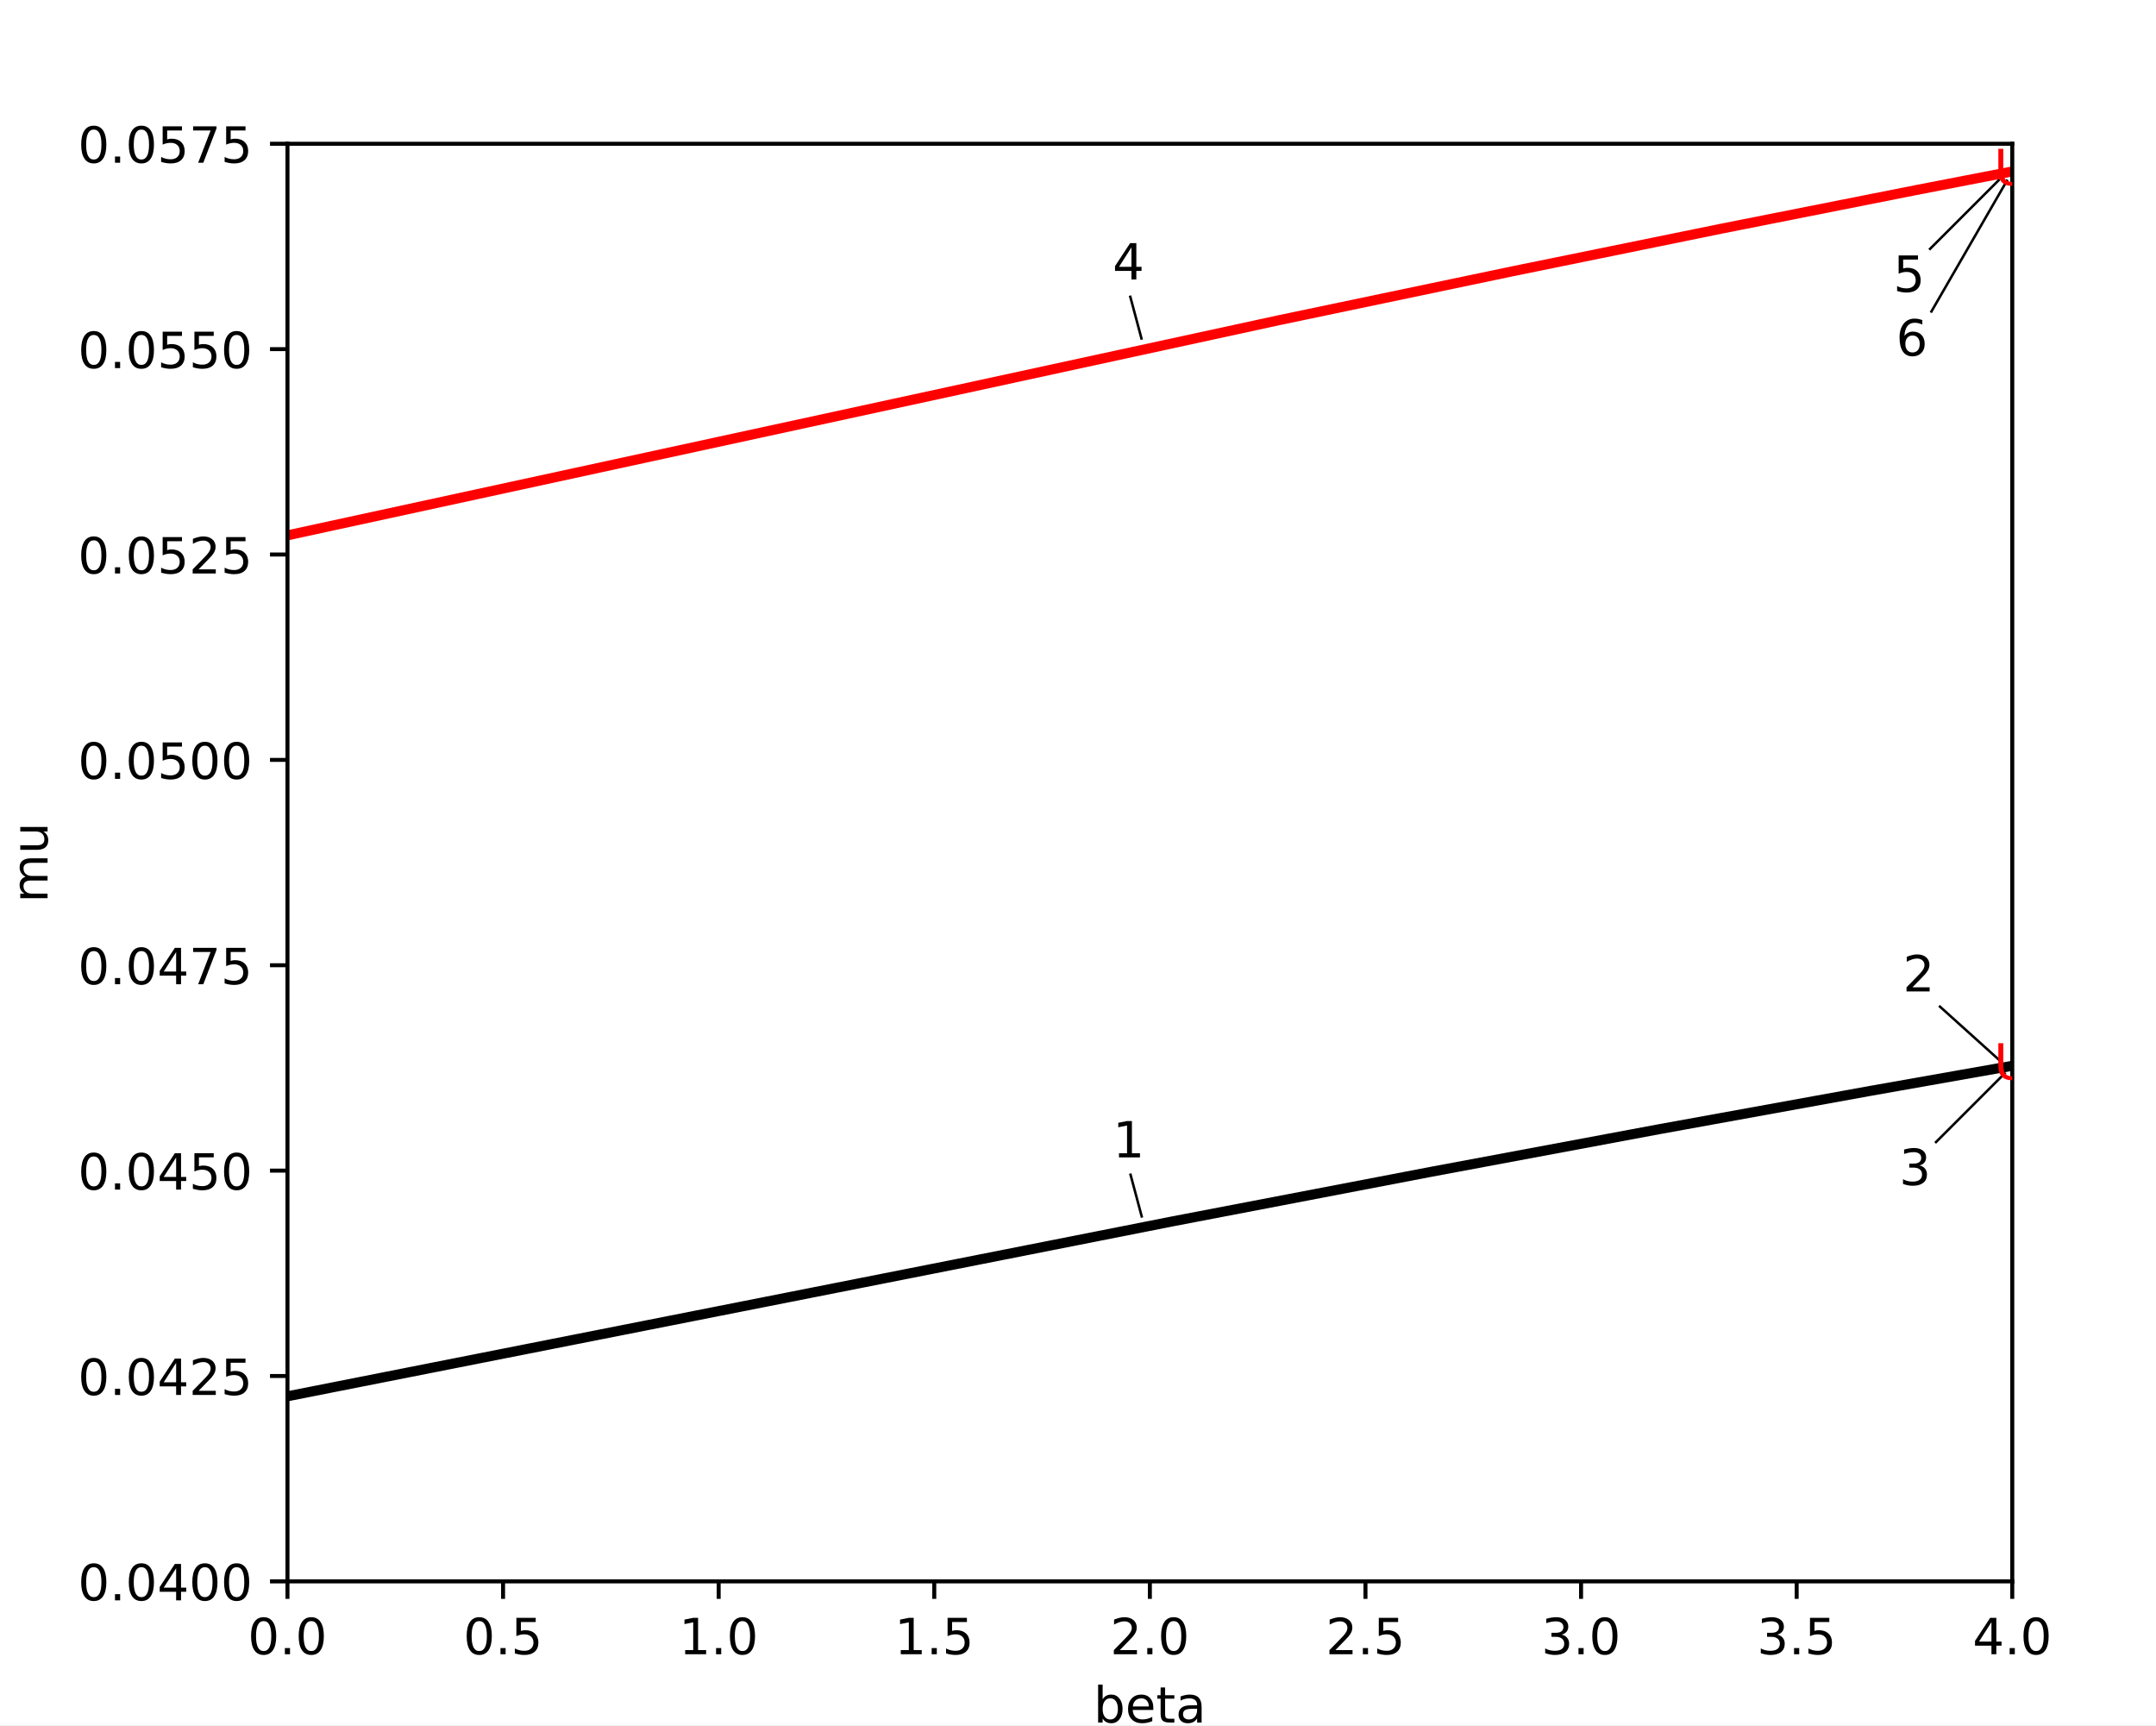
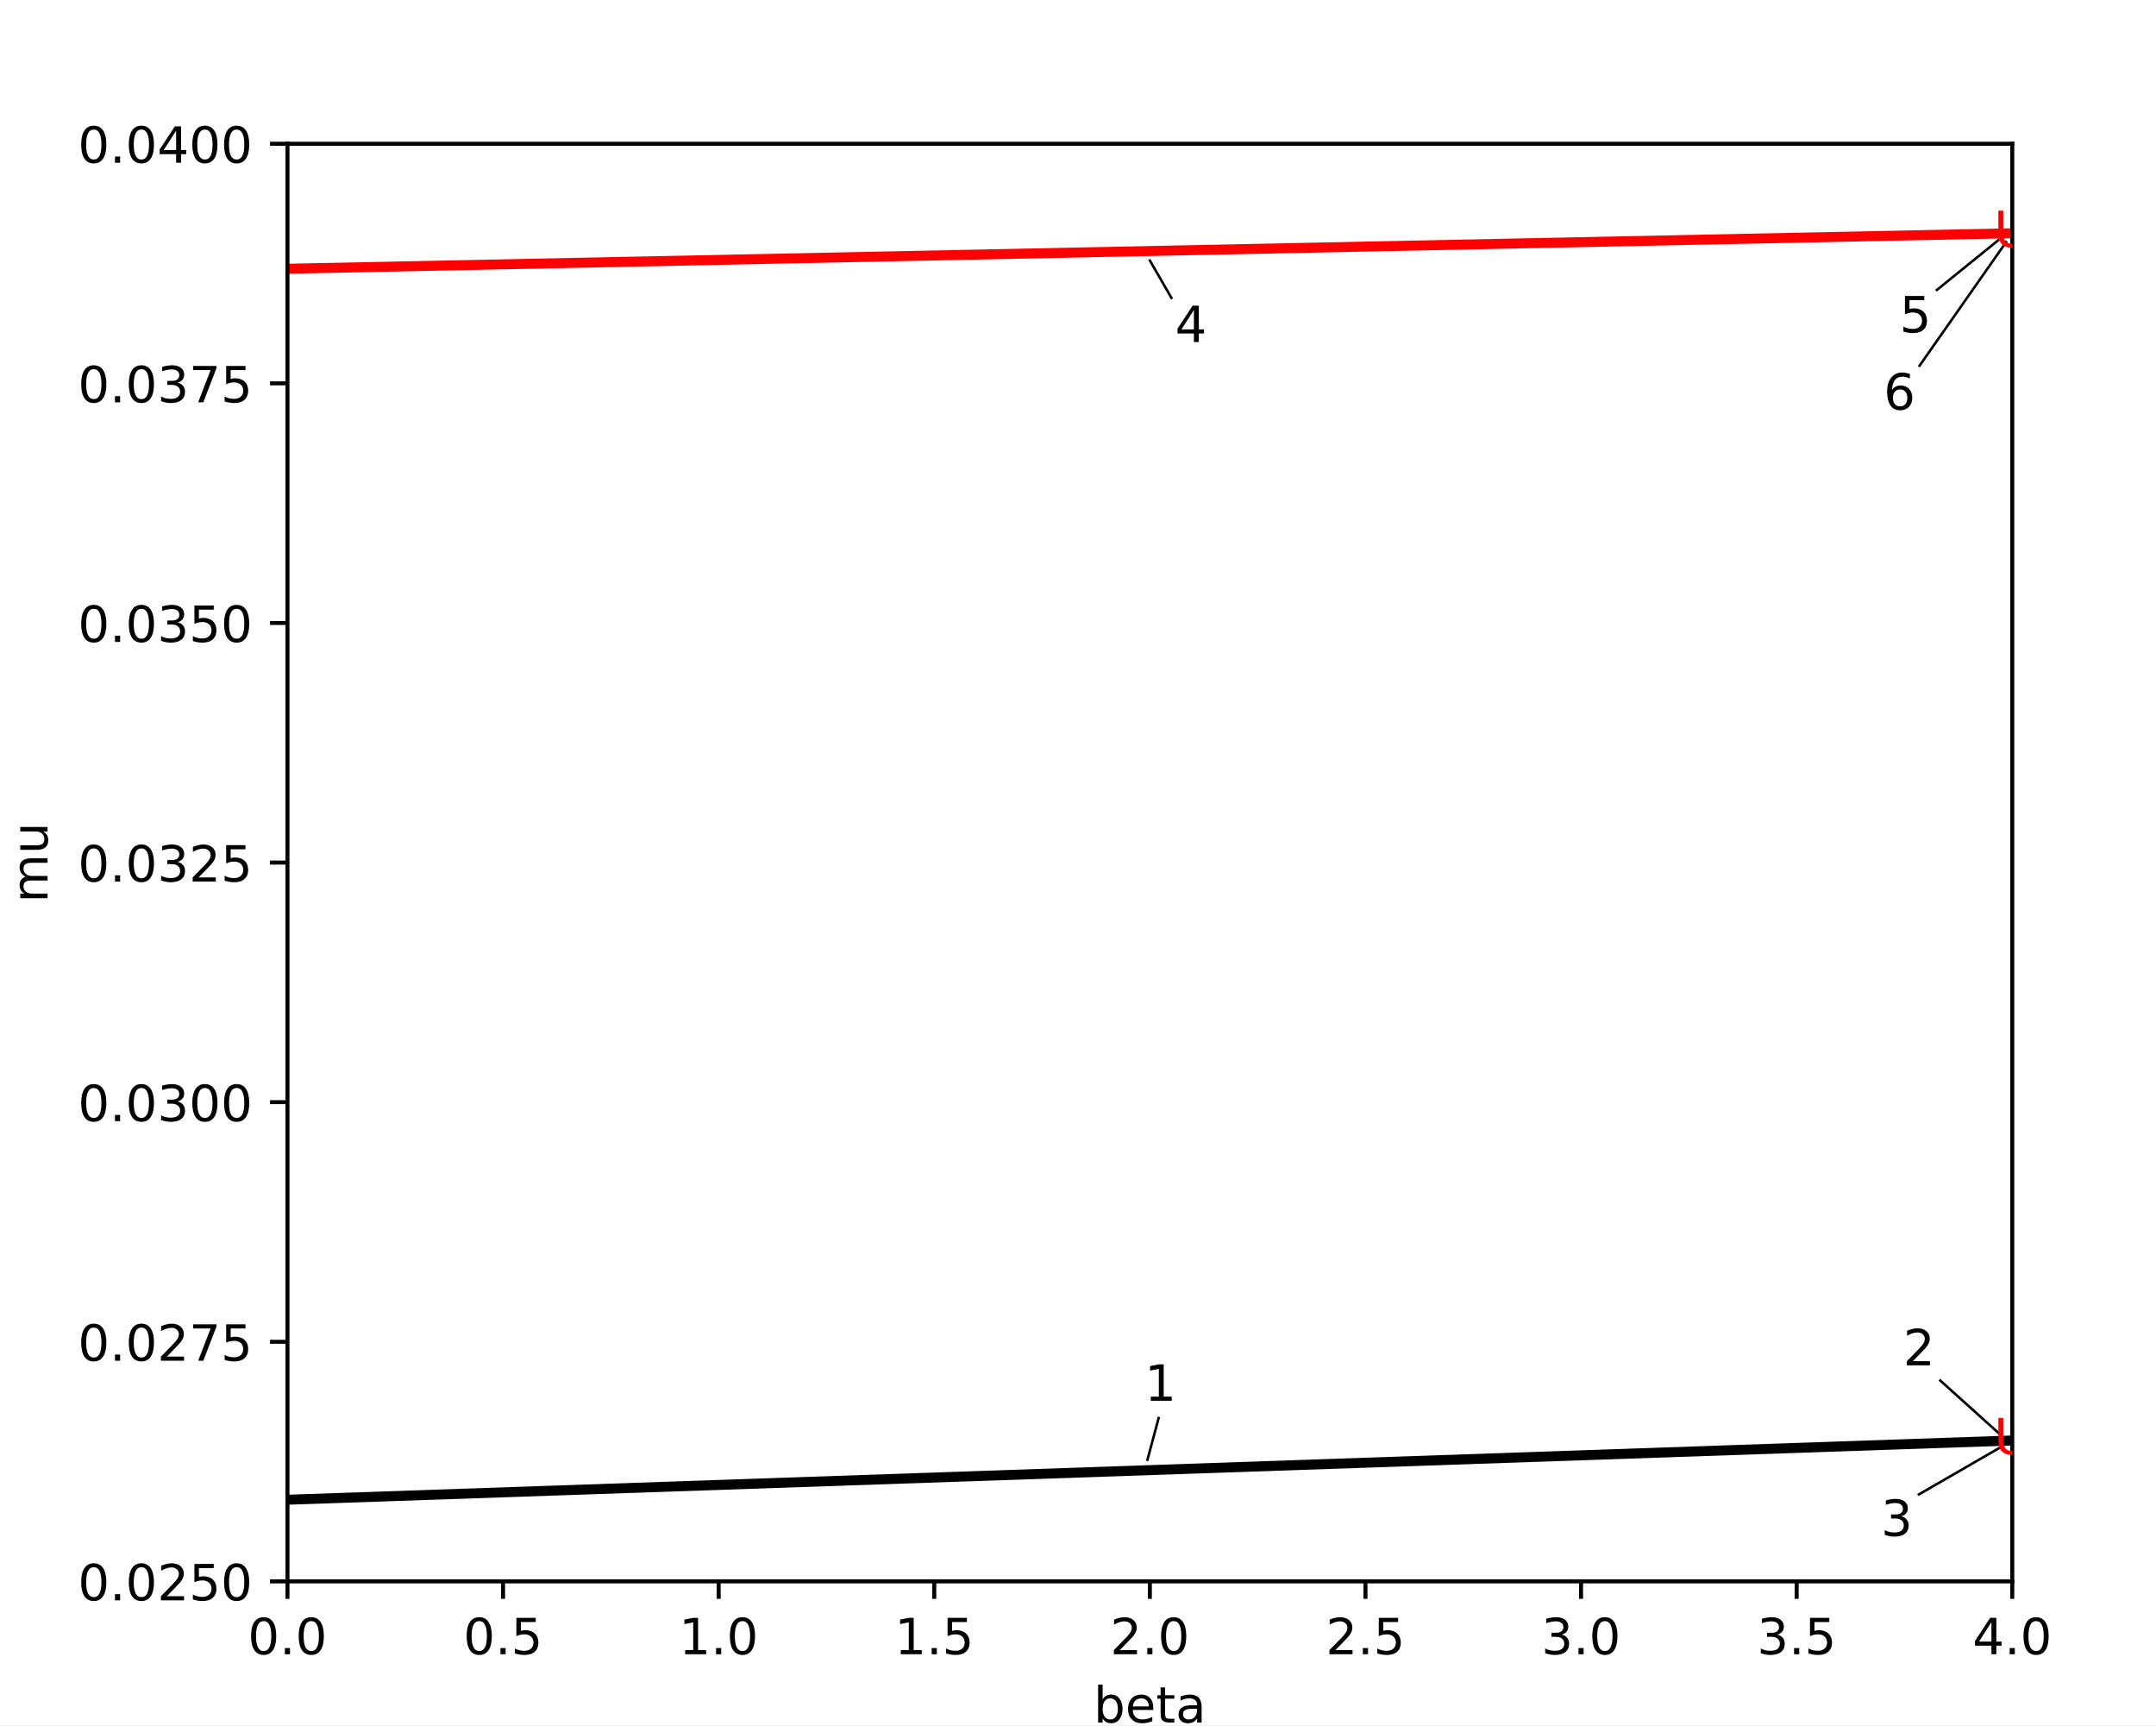
<svg xmlns="http://www.w3.org/2000/svg" xmlns:xlink="http://www.w3.org/1999/xlink" height="345.6pt" version="1.1" viewBox="0 0 432 345.6" width="432pt">
  <defs>
    <style type="text/css">*{stroke-linecap:butt;stroke-linejoin:round;}</style>
  </defs>
  <g id="figure_1">
    <g id="patch_1">
      <path d="M 0 345.6  L 432 345.6  L 432 0  L 0 0  z " style="fill:#ffffff;" />
    </g>
    <g id="axes_1">
      <g id="patch_2">
        <path d="M 57.6 316.8  L 403.2 316.8  L 403.2 28.8  L 57.6 28.8  z " style="fill:#ffffff;" />
      </g>
      <g id="matplotlib.axis_1">
        <g id="xtick_1">
          <g id="line2d_1">
            <defs>
-               <path d="M 0 0  L 0 3.5  " id="m8d0fea3b59" style="stroke:#000000;stroke-width:0.8;" />
-             </defs>
-             <g>
-               <use style="stroke:#000000;stroke-width:0.8;" x="57.6" xlink:href="#m8d0fea3b59" y="316.8" />
+               <path d="M 0 0  L 0 3.5  " id="mce2680ce5f" style="stroke:#000000;stroke-width:0.8;" />
+             </defs>
+             <g>
+               <use style="stroke:#000000;stroke-width:0.8;" x="57.6" xlink:href="#mce2680ce5f" y="316.8" />
            </g>
          </g>
          <g id="text_1">
            <g transform="translate(49.64844 331.3984)scale(0.1 -0.1)">
              <defs>
                <path d="M 2034 4250  Q 1547 4250 1301 3770  Q 1056 3291 1056 2328  Q 1056 1369 1301 889  Q 1547 409 2034 409  Q 2525 409 2770 889  Q 3016 1369 3016 2328  Q 3016 3291 2770 3770  Q 2525 4250 2034 4250  z M 2034 4750  Q 2819 4750 3233 4129  Q 3647 3509 3647 2328  Q 3647 1150 3233 529  Q 2819 -91 2034 -91  Q 1250 -91 836 529  Q 422 1150 422 2328  Q 422 3509 836 4129  Q 1250 4750 2034 4750  z " id="DejaVuSans-30" transform="scale(0.015625)" />
                <path d="M 684 794  L 1344 794  L 1344 0  L 684 0  L 684 794  z " id="DejaVuSans-2e" transform="scale(0.015625)" />
              </defs>
              <use xlink:href="#DejaVuSans-30" />
              <use x="63.623" xlink:href="#DejaVuSans-2e" />
              <use x="95.41" xlink:href="#DejaVuSans-30" />
            </g>
          </g>
        </g>
        <g id="xtick_2">
          <g id="line2d_2">
            <g>
-               <use style="stroke:#000000;stroke-width:0.8;" x="100.8" xlink:href="#m8d0fea3b59" y="316.8" />
+               <use style="stroke:#000000;stroke-width:0.8;" x="100.8" xlink:href="#mce2680ce5f" y="316.8" />
            </g>
          </g>
          <g id="text_2">
            <g transform="translate(92.84844 331.3984)scale(0.1 -0.1)">
              <defs>
                <path d="M 691 4666  L 3169 4666  L 3169 4134  L 1269 4134  L 1269 2991  Q 1406 3038 1543 3061  Q 1681 3084 1819 3084  Q 2600 3084 3056 2656  Q 3513 2228 3513 1497  Q 3513 744 3044 326  Q 2575 -91 1722 -91  Q 1428 -91 1123 -41  Q 819 9 494 109  L 494 744  Q 775 591 1075 516  Q 1375 441 1709 441  Q 2250 441 2565 725  Q 2881 1009 2881 1497  Q 2881 1984 2565 2268  Q 2250 2553 1709 2553  Q 1456 2553 1204 2497  Q 953 2441 691 2322  L 691 4666  z " id="DejaVuSans-35" transform="scale(0.015625)" />
              </defs>
              <use xlink:href="#DejaVuSans-30" />
              <use x="63.623" xlink:href="#DejaVuSans-2e" />
              <use x="95.41" xlink:href="#DejaVuSans-35" />
            </g>
          </g>
        </g>
        <g id="xtick_3">
          <g id="line2d_3">
            <g>
-               <use style="stroke:#000000;stroke-width:0.8;" x="144" xlink:href="#m8d0fea3b59" y="316.8" />
+               <use style="stroke:#000000;stroke-width:0.8;" x="144" xlink:href="#mce2680ce5f" y="316.8" />
            </g>
          </g>
          <g id="text_3">
            <g transform="translate(136.0484 331.3984)scale(0.1 -0.1)">
              <defs>
                <path d="M 794 531  L 1825 531  L 1825 4091  L 703 3866  L 703 4441  L 1819 4666  L 2450 4666  L 2450 531  L 3481 531  L 3481 0  L 794 0  L 794 531  z " id="DejaVuSans-31" transform="scale(0.015625)" />
              </defs>
              <use xlink:href="#DejaVuSans-31" />
              <use x="63.623" xlink:href="#DejaVuSans-2e" />
              <use x="95.41" xlink:href="#DejaVuSans-30" />
            </g>
          </g>
        </g>
        <g id="xtick_4">
          <g id="line2d_4">
            <g>
-               <use style="stroke:#000000;stroke-width:0.8;" x="187.2" xlink:href="#m8d0fea3b59" y="316.8" />
+               <use style="stroke:#000000;stroke-width:0.8;" x="187.2" xlink:href="#mce2680ce5f" y="316.8" />
            </g>
          </g>
          <g id="text_4">
            <g transform="translate(179.2484 331.3984)scale(0.1 -0.1)">
              <use xlink:href="#DejaVuSans-31" />
              <use x="63.623" xlink:href="#DejaVuSans-2e" />
              <use x="95.41" xlink:href="#DejaVuSans-35" />
            </g>
          </g>
        </g>
        <g id="xtick_5">
          <g id="line2d_5">
            <g>
-               <use style="stroke:#000000;stroke-width:0.8;" x="230.4" xlink:href="#m8d0fea3b59" y="316.8" />
+               <use style="stroke:#000000;stroke-width:0.8;" x="230.4" xlink:href="#mce2680ce5f" y="316.8" />
            </g>
          </g>
          <g id="text_5">
            <g transform="translate(222.4484 331.3984)scale(0.1 -0.1)">
              <defs>
                <path d="M 1228 531  L 3431 531  L 3431 0  L 469 0  L 469 531  Q 828 903 1448 1529  Q 2069 2156 2228 2338  Q 2531 2678 2651 2914  Q 2772 3150 2772 3378  Q 2772 3750 2511 3984  Q 2250 4219 1831 4219  Q 1534 4219 1204 4116  Q 875 4013 500 3803  L 500 4441  Q 881 4594 1212 4672  Q 1544 4750 1819 4750  Q 2544 4750 2975 4387  Q 3406 4025 3406 3419  Q 3406 3131 3298 2873  Q 3191 2616 2906 2266  Q 2828 2175 2409 1742  Q 1991 1309 1228 531  z " id="DejaVuSans-32" transform="scale(0.015625)" />
              </defs>
              <use xlink:href="#DejaVuSans-32" />
              <use x="63.623" xlink:href="#DejaVuSans-2e" />
              <use x="95.41" xlink:href="#DejaVuSans-30" />
            </g>
          </g>
        </g>
        <g id="xtick_6">
          <g id="line2d_6">
            <g>
-               <use style="stroke:#000000;stroke-width:0.8;" x="273.6" xlink:href="#m8d0fea3b59" y="316.8" />
+               <use style="stroke:#000000;stroke-width:0.8;" x="273.6" xlink:href="#mce2680ce5f" y="316.8" />
            </g>
          </g>
          <g id="text_6">
            <g transform="translate(265.6484 331.3984)scale(0.1 -0.1)">
              <use xlink:href="#DejaVuSans-32" />
              <use x="63.623" xlink:href="#DejaVuSans-2e" />
              <use x="95.41" xlink:href="#DejaVuSans-35" />
            </g>
          </g>
        </g>
        <g id="xtick_7">
          <g id="line2d_7">
            <g>
-               <use style="stroke:#000000;stroke-width:0.8;" x="316.8" xlink:href="#m8d0fea3b59" y="316.8" />
+               <use style="stroke:#000000;stroke-width:0.8;" x="316.8" xlink:href="#mce2680ce5f" y="316.8" />
            </g>
          </g>
          <g id="text_7">
            <g transform="translate(308.8484 331.3984)scale(0.1 -0.1)">
              <defs>
                <path d="M 2597 2516  Q 3050 2419 3304 2112  Q 3559 1806 3559 1356  Q 3559 666 3084 287  Q 2609 -91 1734 -91  Q 1441 -91 1130 -33  Q 819 25 488 141  L 488 750  Q 750 597 1062 519  Q 1375 441 1716 441  Q 2309 441 2620 675  Q 2931 909 2931 1356  Q 2931 1769 2642 2001  Q 2353 2234 1838 2234  L 1294 2234  L 1294 2753  L 1863 2753  Q 2328 2753 2575 2939  Q 2822 3125 2822 3475  Q 2822 3834 2567 4026  Q 2313 4219 1838 4219  Q 1578 4219 1281 4162  Q 984 4106 628 3988  L 628 4550  Q 988 4650 1302 4700  Q 1616 4750 1894 4750  Q 2613 4750 3031 4423  Q 3450 4097 3450 3541  Q 3450 3153 3228 2886  Q 3006 2619 2597 2516  z " id="DejaVuSans-33" transform="scale(0.015625)" />
              </defs>
              <use xlink:href="#DejaVuSans-33" />
              <use x="63.623" xlink:href="#DejaVuSans-2e" />
              <use x="95.41" xlink:href="#DejaVuSans-30" />
            </g>
          </g>
        </g>
        <g id="xtick_8">
          <g id="line2d_8">
            <g>
-               <use style="stroke:#000000;stroke-width:0.8;" x="360" xlink:href="#m8d0fea3b59" y="316.8" />
+               <use style="stroke:#000000;stroke-width:0.8;" x="360" xlink:href="#mce2680ce5f" y="316.8" />
            </g>
          </g>
          <g id="text_8">
            <g transform="translate(352.0484 331.3984)scale(0.1 -0.1)">
              <use xlink:href="#DejaVuSans-33" />
              <use x="63.623" xlink:href="#DejaVuSans-2e" />
              <use x="95.41" xlink:href="#DejaVuSans-35" />
            </g>
          </g>
        </g>
        <g id="xtick_9">
          <g id="line2d_9">
            <g>
-               <use style="stroke:#000000;stroke-width:0.8;" x="403.2" xlink:href="#m8d0fea3b59" y="316.8" />
+               <use style="stroke:#000000;stroke-width:0.8;" x="403.2" xlink:href="#mce2680ce5f" y="316.8" />
            </g>
          </g>
          <g id="text_9">
            <g transform="translate(395.2484 331.3984)scale(0.1 -0.1)">
              <defs>
                <path d="M 2419 4116  L 825 1625  L 2419 1625  L 2419 4116  z M 2253 4666  L 3047 4666  L 3047 1625  L 3713 1625  L 3713 1100  L 3047 1100  L 3047 0  L 2419 0  L 2419 1100  L 313 1100  L 313 1709  L 2253 4666  z " id="DejaVuSans-34" transform="scale(0.015625)" />
              </defs>
              <use xlink:href="#DejaVuSans-34" />
              <use x="63.623" xlink:href="#DejaVuSans-2e" />
              <use x="95.41" xlink:href="#DejaVuSans-30" />
            </g>
          </g>
        </g>
        <g id="text_10">
          <g transform="translate(219.125 345.0766)scale(0.1 -0.1)">
            <defs>
              <path d="M 3116 1747  Q 3116 2381 2855 2742  Q 2594 3103 2138 3103  Q 1681 3103 1420 2742  Q 1159 2381 1159 1747  Q 1159 1113 1420 752  Q 1681 391 2138 391  Q 2594 391 2855 752  Q 3116 1113 3116 1747  z M 1159 2969  Q 1341 3281 1617 3432  Q 1894 3584 2278 3584  Q 2916 3584 3314 3078  Q 3713 2572 3713 1747  Q 3713 922 3314 415  Q 2916 -91 2278 -91  Q 1894 -91 1617 61  Q 1341 213 1159 525  L 1159 0  L 581 0  L 581 4863  L 1159 4863  L 1159 2969  z " id="DejaVuSans-62" transform="scale(0.015625)" />
              <path d="M 3597 1894  L 3597 1613  L 953 1613  Q 991 1019 1311 708  Q 1631 397 2203 397  Q 2534 397 2845 478  Q 3156 559 3463 722  L 3463 178  Q 3153 47 2828 -22  Q 2503 -91 2169 -91  Q 1331 -91 842 396  Q 353 884 353 1716  Q 353 2575 817 3079  Q 1281 3584 2069 3584  Q 2775 3584 3186 3129  Q 3597 2675 3597 1894  z M 3022 2063  Q 3016 2534 2758 2815  Q 2500 3097 2075 3097  Q 1594 3097 1305 2825  Q 1016 2553 972 2059  L 3022 2063  z " id="DejaVuSans-65" transform="scale(0.015625)" />
              <path d="M 1172 4494  L 1172 3500  L 2356 3500  L 2356 3053  L 1172 3053  L 1172 1153  Q 1172 725 1289 603  Q 1406 481 1766 481  L 2356 481  L 2356 0  L 1766 0  Q 1100 0 847 248  Q 594 497 594 1153  L 594 3053  L 172 3053  L 172 3500  L 594 3500  L 594 4494  L 1172 4494  z " id="DejaVuSans-74" transform="scale(0.015625)" />
              <path d="M 2194 1759  Q 1497 1759 1228 1600  Q 959 1441 959 1056  Q 959 750 1161 570  Q 1363 391 1709 391  Q 2188 391 2477 730  Q 2766 1069 2766 1631  L 2766 1759  L 2194 1759  z M 3341 1997  L 3341 0  L 2766 0  L 2766 531  Q 2569 213 2275 61  Q 1981 -91 1556 -91  Q 1019 -91 701 211  Q 384 513 384 1019  Q 384 1609 779 1909  Q 1175 2209 1959 2209  L 2766 2209  L 2766 2266  Q 2766 2663 2505 2880  Q 2244 3097 1772 3097  Q 1472 3097 1187 3025  Q 903 2953 641 2809  L 641 3341  Q 956 3463 1253 3523  Q 1550 3584 1831 3584  Q 2591 3584 2966 3190  Q 3341 2797 3341 1997  z " id="DejaVuSans-61" transform="scale(0.015625)" />
            </defs>
            <use xlink:href="#DejaVuSans-62" />
            <use x="63.477" xlink:href="#DejaVuSans-65" />
            <use x="125" xlink:href="#DejaVuSans-74" />
            <use x="164.209" xlink:href="#DejaVuSans-61" />
          </g>
        </g>
      </g>
      <g id="matplotlib.axis_2">
        <g id="ytick_1">
          <g id="line2d_10">
            <defs>
-               <path d="M 0 0  L -3.5 0  " id="m60882bb867" style="stroke:#000000;stroke-width:0.8;" />
-             </defs>
-             <g>
-               <use style="stroke:#000000;stroke-width:0.8;" x="57.6" xlink:href="#m60882bb867" y="316.8" />
+               <path d="M 0 0  L -3.5 0  " id="m635c81f0d3" style="stroke:#000000;stroke-width:0.8;" />
+             </defs>
+             <g>
+               <use style="stroke:#000000;stroke-width:0.8;" x="57.6" xlink:href="#m635c81f0d3" y="316.8" />
            </g>
          </g>
          <g id="text_11">
            <g transform="translate(15.60938 320.5992)scale(0.1 -0.1)">
+               <use xlink:href="#DejaVuSans-30" />
+               <use x="63.623" xlink:href="#DejaVuSans-2e" />
+               <use x="95.41" xlink:href="#DejaVuSans-30" />
+               <use x="159.033" xlink:href="#DejaVuSans-32" />
+               <use x="222.656" xlink:href="#DejaVuSans-35" />
+               <use x="286.279" xlink:href="#DejaVuSans-30" />
+             </g>
+           </g>
+         </g>
+         <g id="ytick_2">
+           <g id="line2d_11">
+             <g>
+               <use style="stroke:#000000;stroke-width:0.8;" x="57.6" xlink:href="#m635c81f0d3" y="268.8" />
+             </g>
+           </g>
+           <g id="text_12">
+             <g transform="translate(15.60938 272.5992)scale(0.1 -0.1)">
+               <defs>
+                 <path d="M 525 4666  L 3525 4666  L 3525 4397  L 1831 0  L 1172 0  L 2766 4134  L 525 4134  L 525 4666  z " id="DejaVuSans-37" transform="scale(0.015625)" />
+               </defs>
+               <use xlink:href="#DejaVuSans-30" />
+               <use x="63.623" xlink:href="#DejaVuSans-2e" />
+               <use x="95.41" xlink:href="#DejaVuSans-30" />
+               <use x="159.033" xlink:href="#DejaVuSans-32" />
+               <use x="222.656" xlink:href="#DejaVuSans-37" />
+               <use x="286.279" xlink:href="#DejaVuSans-35" />
+             </g>
+           </g>
+         </g>
+         <g id="ytick_3">
+           <g id="line2d_12">
+             <g>
+               <use style="stroke:#000000;stroke-width:0.8;" x="57.6" xlink:href="#m635c81f0d3" y="220.8" />
+             </g>
+           </g>
+           <g id="text_13">
+             <g transform="translate(15.60938 224.5992)scale(0.1 -0.1)">
+               <use xlink:href="#DejaVuSans-30" />
+               <use x="63.623" xlink:href="#DejaVuSans-2e" />
+               <use x="95.41" xlink:href="#DejaVuSans-30" />
+               <use x="159.033" xlink:href="#DejaVuSans-33" />
+               <use x="222.656" xlink:href="#DejaVuSans-30" />
+               <use x="286.279" xlink:href="#DejaVuSans-30" />
+             </g>
+           </g>
+         </g>
+         <g id="ytick_4">
+           <g id="line2d_13">
+             <g>
+               <use style="stroke:#000000;stroke-width:0.8;" x="57.6" xlink:href="#m635c81f0d3" y="172.8" />
+             </g>
+           </g>
+           <g id="text_14">
+             <g transform="translate(15.60938 176.5992)scale(0.1 -0.1)">
+               <use xlink:href="#DejaVuSans-30" />
+               <use x="63.623" xlink:href="#DejaVuSans-2e" />
+               <use x="95.41" xlink:href="#DejaVuSans-30" />
+               <use x="159.033" xlink:href="#DejaVuSans-33" />
+               <use x="222.656" xlink:href="#DejaVuSans-32" />
+               <use x="286.279" xlink:href="#DejaVuSans-35" />
+             </g>
+           </g>
+         </g>
+         <g id="ytick_5">
+           <g id="line2d_14">
+             <g>
+               <use style="stroke:#000000;stroke-width:0.8;" x="57.6" xlink:href="#m635c81f0d3" y="124.8" />
+             </g>
+           </g>
+           <g id="text_15">
+             <g transform="translate(15.60938 128.5992)scale(0.1 -0.1)">
+               <use xlink:href="#DejaVuSans-30" />
+               <use x="63.623" xlink:href="#DejaVuSans-2e" />
+               <use x="95.41" xlink:href="#DejaVuSans-30" />
+               <use x="159.033" xlink:href="#DejaVuSans-33" />
+               <use x="222.656" xlink:href="#DejaVuSans-35" />
+               <use x="286.279" xlink:href="#DejaVuSans-30" />
+             </g>
+           </g>
+         </g>
+         <g id="ytick_6">
+           <g id="line2d_15">
+             <g>
+               <use style="stroke:#000000;stroke-width:0.8;" x="57.6" xlink:href="#m635c81f0d3" y="76.8" />
+             </g>
+           </g>
+           <g id="text_16">
+             <g transform="translate(15.60938 80.59922)scale(0.1 -0.1)">
+               <use xlink:href="#DejaVuSans-30" />
+               <use x="63.623" xlink:href="#DejaVuSans-2e" />
+               <use x="95.41" xlink:href="#DejaVuSans-30" />
+               <use x="159.033" xlink:href="#DejaVuSans-33" />
+               <use x="222.656" xlink:href="#DejaVuSans-37" />
+               <use x="286.279" xlink:href="#DejaVuSans-35" />
+             </g>
+           </g>
+         </g>
+         <g id="ytick_7">
+           <g id="line2d_16">
+             <g>
+               <use style="stroke:#000000;stroke-width:0.8;" x="57.6" xlink:href="#m635c81f0d3" y="28.8" />
+             </g>
+           </g>
+           <g id="text_17">
+             <g transform="translate(15.60938 32.59922)scale(0.1 -0.1)">
              <use xlink:href="#DejaVuSans-30" />
              <use x="63.623" xlink:href="#DejaVuSans-2e" />
              <use x="95.41" xlink:href="#DejaVuSans-30" />
              <use x="159.033" xlink:href="#DejaVuSans-34" />
              <use x="222.656" xlink:href="#DejaVuSans-30" />
              <use x="286.279" xlink:href="#DejaVuSans-30" />
            </g>
          </g>
        </g>
-         <g id="ytick_2">
-           <g id="line2d_11">
-             <g>
-               <use style="stroke:#000000;stroke-width:0.8;" x="57.6" xlink:href="#m60882bb867" y="275.657" />
-             </g>
-           </g>
-           <g id="text_12">
-             <g transform="translate(15.60938 279.4564)scale(0.1 -0.1)">
-               <use xlink:href="#DejaVuSans-30" />
-               <use x="63.623" xlink:href="#DejaVuSans-2e" />
-               <use x="95.41" xlink:href="#DejaVuSans-30" />
-               <use x="159.033" xlink:href="#DejaVuSans-34" />
-               <use x="222.656" xlink:href="#DejaVuSans-32" />
-               <use x="286.279" xlink:href="#DejaVuSans-35" />
-             </g>
-           </g>
-         </g>
-         <g id="ytick_3">
-           <g id="line2d_12">
-             <g>
-               <use style="stroke:#000000;stroke-width:0.8;" x="57.6" xlink:href="#m60882bb867" y="234.514" />
-             </g>
-           </g>
-           <g id="text_13">
-             <g transform="translate(15.60938 238.3135)scale(0.1 -0.1)">
-               <use xlink:href="#DejaVuSans-30" />
-               <use x="63.623" xlink:href="#DejaVuSans-2e" />
-               <use x="95.41" xlink:href="#DejaVuSans-30" />
-               <use x="159.033" xlink:href="#DejaVuSans-34" />
-               <use x="222.656" xlink:href="#DejaVuSans-35" />
-               <use x="286.279" xlink:href="#DejaVuSans-30" />
-             </g>
-           </g>
-         </g>
-         <g id="ytick_4">
-           <g id="line2d_13">
-             <g>
-               <use style="stroke:#000000;stroke-width:0.8;" x="57.6" xlink:href="#m60882bb867" y="193.371" />
-             </g>
-           </g>
-           <g id="text_14">
-             <g transform="translate(15.60938 197.1706)scale(0.1 -0.1)">
-               <defs>
-                 <path d="M 525 4666  L 3525 4666  L 3525 4397  L 1831 0  L 1172 0  L 2766 4134  L 525 4134  L 525 4666  z " id="DejaVuSans-37" transform="scale(0.015625)" />
-               </defs>
-               <use xlink:href="#DejaVuSans-30" />
-               <use x="63.623" xlink:href="#DejaVuSans-2e" />
-               <use x="95.41" xlink:href="#DejaVuSans-30" />
-               <use x="159.033" xlink:href="#DejaVuSans-34" />
-               <use x="222.656" xlink:href="#DejaVuSans-37" />
-               <use x="286.279" xlink:href="#DejaVuSans-35" />
-             </g>
-           </g>
-         </g>
-         <g id="ytick_5">
-           <g id="line2d_14">
-             <g>
-               <use style="stroke:#000000;stroke-width:0.8;" x="57.6" xlink:href="#m60882bb867" y="152.229" />
-             </g>
-           </g>
-           <g id="text_15">
-             <g transform="translate(15.60938 156.0278)scale(0.1 -0.1)">
-               <use xlink:href="#DejaVuSans-30" />
-               <use x="63.623" xlink:href="#DejaVuSans-2e" />
-               <use x="95.41" xlink:href="#DejaVuSans-30" />
-               <use x="159.033" xlink:href="#DejaVuSans-35" />
-               <use x="222.656" xlink:href="#DejaVuSans-30" />
-               <use x="286.279" xlink:href="#DejaVuSans-30" />
-             </g>
-           </g>
-         </g>
-         <g id="ytick_6">
-           <g id="line2d_15">
-             <g>
-               <use style="stroke:#000000;stroke-width:0.8;" x="57.6" xlink:href="#m60882bb867" y="111.086" />
-             </g>
-           </g>
-           <g id="text_16">
-             <g transform="translate(15.60938 114.8849)scale(0.1 -0.1)">
-               <use xlink:href="#DejaVuSans-30" />
-               <use x="63.623" xlink:href="#DejaVuSans-2e" />
-               <use x="95.41" xlink:href="#DejaVuSans-30" />
-               <use x="159.033" xlink:href="#DejaVuSans-35" />
-               <use x="222.656" xlink:href="#DejaVuSans-32" />
-               <use x="286.279" xlink:href="#DejaVuSans-35" />
-             </g>
-           </g>
-         </g>
-         <g id="ytick_7">
-           <g id="line2d_16">
-             <g>
-               <use style="stroke:#000000;stroke-width:0.8;" x="57.6" xlink:href="#m60882bb867" y="69.943" />
-             </g>
-           </g>
-           <g id="text_17">
-             <g transform="translate(15.60938 73.74208)scale(0.1 -0.1)">
-               <use xlink:href="#DejaVuSans-30" />
-               <use x="63.623" xlink:href="#DejaVuSans-2e" />
-               <use x="95.41" xlink:href="#DejaVuSans-30" />
-               <use x="159.033" xlink:href="#DejaVuSans-35" />
-               <use x="222.656" xlink:href="#DejaVuSans-35" />
-               <use x="286.279" xlink:href="#DejaVuSans-30" />
-             </g>
-           </g>
-         </g>
-         <g id="ytick_8">
-           <g id="line2d_17">
-             <g>
-               <use style="stroke:#000000;stroke-width:0.8;" x="57.6" xlink:href="#m60882bb867" y="28.8" />
-             </g>
-           </g>
-           <g id="text_18">
-             <g transform="translate(15.60938 32.59922)scale(0.1 -0.1)">
-               <use xlink:href="#DejaVuSans-30" />
-               <use x="63.623" xlink:href="#DejaVuSans-2e" />
-               <use x="95.41" xlink:href="#DejaVuSans-30" />
-               <use x="159.033" xlink:href="#DejaVuSans-35" />
-               <use x="222.656" xlink:href="#DejaVuSans-37" />
-               <use x="286.279" xlink:href="#DejaVuSans-35" />
-             </g>
-           </g>
-         </g>
-         <g id="text_19">
+         <g id="text_18">
          <g transform="translate(9.529687 180.8391)rotate(-90)scale(0.1 -0.1)">
            <defs>
              <path d="M 3328 2828  Q 3544 3216 3844 3400  Q 4144 3584 4550 3584  Q 5097 3584 5394 3201  Q 5691 2819 5691 2113  L 5691 0  L 5113 0  L 5113 2094  Q 5113 2597 4934 2840  Q 4756 3084 4391 3084  Q 3944 3084 3684 2787  Q 3425 2491 3425 1978  L 3425 0  L 2847 0  L 2847 2094  Q 2847 2600 2669 2842  Q 2491 3084 2119 3084  Q 1678 3084 1418 2786  Q 1159 2488 1159 1978  L 1159 0  L 581 0  L 581 3500  L 1159 3500  L 1159 2956  Q 1356 3278 1631 3431  Q 1906 3584 2284 3584  Q 2666 3584 2933 3390  Q 3200 3197 3328 2828  z " id="DejaVuSans-6d" transform="scale(0.015625)" />
              <path d="M 544 1381  L 544 3500  L 1119 3500  L 1119 1403  Q 1119 906 1312 657  Q 1506 409 1894 409  Q 2359 409 2629 706  Q 2900 1003 2900 1516  L 2900 3500  L 3475 3500  L 3475 0  L 2900 0  L 2900 538  Q 2691 219 2414 64  Q 2138 -91 1772 -91  Q 1169 -91 856 284  Q 544 659 544 1381  z M 1991 3584  L 1991 3584  z " id="DejaVuSans-75" transform="scale(0.015625)" />
            </defs>
            <use xlink:href="#DejaVuSans-6d" />
            <use x="97.412" xlink:href="#DejaVuSans-75" />
          </g>
        </g>
      </g>
+       <g id="line2d_17">
+         <path clip-path="url(#p95c7175566)" d="M 229.917 292.432  L 232.154 284.087  " style="fill:none;stroke:#000000;stroke-linecap:square;stroke-width:0.5;" />
+       </g>
      <g id="line2d_18">
-         <path clip-path="url(#p4e6868d9e8)" d="M 228.765 243.684  L 226.529 235.338  " style="fill:none;stroke:#000000;stroke-linecap:square;stroke-width:0.5;" />
+         <path clip-path="url(#p95c7175566)" d="M 400.549 287.167  L 388.778 276.567  " style="fill:none;stroke:#000000;stroke-linecap:square;stroke-width:0.5;" />
      </g>
      <g id="line2d_19">
-         <path clip-path="url(#p4e6868d9e8)" d="M 400.485 212.262  L 388.714 201.663  " style="fill:none;stroke:#000000;stroke-linecap:square;stroke-width:0.5;" />
+         <path clip-path="url(#p95c7175566)" d="M 401.329 289.656  L 384.494 299.376  " style="fill:none;stroke:#000000;stroke-linecap:square;stroke-width:0.5;" />
      </g>
      <g id="line2d_20">
-         <path clip-path="url(#p4e6868d9e8)" d="M 401.673 215.041  L 387.926 228.787  " style="fill:none;stroke:#000000;stroke-linecap:square;stroke-width:0.5;" />
+         <path clip-path="url(#p95c7175566)" d="M 230.406 52.195  L 234.726 59.678  " style="fill:none;stroke:#000000;stroke-linecap:square;stroke-width:0.5;" />
      </g>
      <g id="line2d_21">
-         <path clip-path="url(#p4e6868d9e8)" d="M 228.718 67.809  L 226.482 59.463  " style="fill:none;stroke:#000000;stroke-linecap:square;stroke-width:0.5;" />
+         <path clip-path="url(#p95c7175566)" d="M 400.41 48.114  L 388.1 58.082  " style="fill:none;stroke:#000000;stroke-linecap:square;stroke-width:0.5;" />
      </g>
      <g id="line2d_22">
-         <path clip-path="url(#p4e6868d9e8)" d="M 400.481 36.101  L 386.735 49.847  " style="fill:none;stroke:#000000;stroke-linecap:square;stroke-width:0.5;" />
+         <path clip-path="url(#p95c7175566)" d="M 401.961 48.501  L 384.616 73.272  " style="fill:none;stroke:#000000;stroke-linecap:square;stroke-width:0.5;" />
      </g>
      <g id="line2d_23">
-         <path clip-path="url(#p4e6868d9e8)" d="M 402.12 36.215  L 387 62.404  " style="fill:none;stroke:#000000;stroke-linecap:square;stroke-width:0.5;" />
+         <path clip-path="url(#p95c7175566)" d="M 57.6 300.444  L 403.2 288.576  L 403.2 288.576  " style="fill:none;stroke:#000000;stroke-linecap:square;stroke-width:2;" />
      </g>
      <g id="line2d_24">
-         <path clip-path="url(#p4e6868d9e8)" d="M 57.6 279.72  L 234.939 244.681  L 286.768 234.747  L 332.551 226.196  L 374.879 218.517  L 403.2 213.514  L 403.2 213.514  " style="fill:none;stroke:#000000;stroke-linecap:square;stroke-width:2;" />
-       </g>
-       <g id="line2d_25">
-         <path clip-path="url(#p4e6868d9e8)" d="M 57.6 107.246  L 256.481 64.1  L 303.118 54.337  L 345.005 45.793  L 383.871 38.088  L 403.2 34.344  L 403.2 34.344  " style="fill:none;stroke:#ff0000;stroke-linecap:square;stroke-width:2;" />
+         <path clip-path="url(#p95c7175566)" d="M 57.6 53.837  L 403.2 46.731  L 403.2 46.731  " style="fill:none;stroke:#ff0000;stroke-linecap:square;stroke-width:2;" />
      </g>
      <g id="patch_3">
        <path d="M 57.6 316.8  L 57.6 28.8  " style="fill:none;stroke:#000000;stroke-linecap:square;stroke-linejoin:miter;stroke-width:0.8;" />
      </g>
      <g id="patch_4">
        <path d="M 403.2 316.8  L 403.2 28.8  " style="fill:none;stroke:#000000;stroke-linecap:square;stroke-linejoin:miter;stroke-width:0.8;" />
      </g>
      <g id="patch_5">
        <path d="M 57.6 316.8  L 403.2 316.8  " style="fill:none;stroke:#000000;stroke-linecap:square;stroke-linejoin:miter;stroke-width:0.8;" />
      </g>
      <g id="patch_6">
        <path d="M 57.6 28.8  L 403.2 28.8  " style="fill:none;stroke:#000000;stroke-linecap:square;stroke-linejoin:miter;stroke-width:0.8;" />
      </g>
+       <g id="text_19">
+         <g clip-path="url(#p95c7175566)">
+           <g transform="translate(229.3451 280.6162)scale(0.1 -0.1)">
+             <use xlink:href="#DejaVuSans-31" />
+           </g>
+         </g>
+       </g>
      <g id="text_20">
-         <g clip-path="url(#p4e6868d9e8)">
-           <g transform="translate(222.975 231.8678)scale(0.1 -0.1)">
-             <use xlink:href="#DejaVuSans-31" />
+         <g clip-path="url(#p95c7175566)">
+           <g transform="translate(381.345 273.5243)scale(0.1 -0.1)">
+             <use xlink:href="#DejaVuSans-32" />
          </g>
        </g>
      </g>
      <g id="text_21">
-         <g clip-path="url(#p4e6868d9e8)">
-           <g transform="translate(381.2813 198.6198)scale(0.1 -0.1)">
-             <use xlink:href="#DejaVuSans-32" />
+         <g clip-path="url(#p95c7175566)">
+           <g transform="translate(376.8843 307.6949)scale(0.1 -0.1)">
+             <use xlink:href="#DejaVuSans-33" />
          </g>
        </g>
      </g>
      <g id="text_22">
-         <g clip-path="url(#p4e6868d9e8)">
-           <g transform="translate(380.5458 237.4037)scale(0.1 -0.1)">
-             <use xlink:href="#DejaVuSans-33" />
+         <g clip-path="url(#p95c7175566)">
+           <g transform="translate(235.4456 68.52315)scale(0.1 -0.1)">
+             <use xlink:href="#DejaVuSans-34" />
          </g>
        </g>
      </g>
      <g id="text_23">
-         <g clip-path="url(#p4e6868d9e8)">
-           <g transform="translate(222.9282 55.99273)scale(0.1 -0.1)">
-             <use xlink:href="#DejaVuSans-34" />
+         <g clip-path="url(#p95c7175566)">
+           <g transform="translate(380.618 66.58692)scale(0.1 -0.1)">
+             <use xlink:href="#DejaVuSans-35" />
          </g>
        </g>
      </g>
      <g id="text_24">
-         <g clip-path="url(#p4e6868d9e8)">
-           <g transform="translate(379.3546 58.46352)scale(0.1 -0.1)">
-             <use xlink:href="#DejaVuSans-35" />
+         <g clip-path="url(#p95c7175566)">
+           <g transform="translate(377.4277 82.05002)scale(0.1 -0.1)">
+             <defs>
+               <path d="M 2113 2584  Q 1688 2584 1439 2293  Q 1191 2003 1191 1497  Q 1191 994 1439 701  Q 1688 409 2113 409  Q 2538 409 2786 701  Q 3034 994 3034 1497  Q 3034 2003 2786 2293  Q 2538 2584 2113 2584  z M 3366 4563  L 3366 3988  Q 3128 4100 2886 4159  Q 2644 4219 2406 4219  Q 1781 4219 1451 3797  Q 1122 3375 1075 2522  Q 1259 2794 1537 2939  Q 1816 3084 2150 3084  Q 2853 3084 3261 2657  Q 3669 2231 3669 1497  Q 3669 778 3244 343  Q 2819 -91 2113 -91  Q 1303 -91 875 529  Q 447 1150 447 2328  Q 447 3434 972 4092  Q 1497 4750 2381 4750  Q 2619 4750 2861 4703  Q 3103 4656 3366 4563  z " id="DejaVuSans-36" transform="scale(0.015625)" />
+             </defs>
+             <use xlink:href="#DejaVuSans-36" />
          </g>
        </g>
      </g>
      <g id="text_25">
-         <g clip-path="url(#p4e6868d9e8)">
-           <g transform="translate(379.9175 71.24911)scale(0.1 -0.1)">
-             <defs>
-               <path d="M 2113 2584  Q 1688 2584 1439 2293  Q 1191 2003 1191 1497  Q 1191 994 1439 701  Q 1688 409 2113 409  Q 2538 409 2786 701  Q 3034 994 3034 1497  Q 3034 2003 2786 2293  Q 2538 2584 2113 2584  z M 3366 4563  L 3366 3988  Q 3128 4100 2886 4159  Q 2644 4219 2406 4219  Q 1781 4219 1451 3797  Q 1122 3375 1075 2522  Q 1259 2794 1537 2939  Q 1816 3084 2150 3084  Q 2853 3084 3261 2657  Q 3669 2231 3669 1497  Q 3669 778 3244 343  Q 2819 -91 2113 -91  Q 1303 -91 875 529  Q 447 1150 447 2328  Q 447 3434 972 4092  Q 1497 4750 2381 4750  Q 2619 4750 2861 4703  Q 3103 4656 3366 4563  z " id="DejaVuSans-36" transform="scale(0.015625)" />
-             </defs>
-             <use xlink:href="#DejaVuSans-36" />
+         <g clip-path="url(#p95c7175566)">
+           <g style="fill:#ff0000;" transform="translate(399.5406 291.3358)scale(0.1 -0.1)">
+             <defs>
+               <path d="M 556 4666  L 1191 4666  L 1191 1831  Q 1191 1081 1462 751  Q 1734 422 2344 422  Q 2950 422 3222 751  Q 3494 1081 3494 1831  L 3494 4666  L 4128 4666  L 4128 1753  Q 4128 841 3676 375  Q 3225 -91 2344 -91  Q 1459 -91 1007 375  Q 556 841 556 1753  L 556 4666  z " id="DejaVuSans-55" transform="scale(0.015625)" />
+             </defs>
+             <use xlink:href="#DejaVuSans-55" />
          </g>
        </g>
      </g>
      <g id="text_26">
-         <g clip-path="url(#p4e6868d9e8)">
-           <g style="fill:#ff0000;" transform="translate(399.5406 216.2729)scale(0.1 -0.1)">
-             <defs>
-               <path d="M 556 4666  L 1191 4666  L 1191 1831  Q 1191 1081 1462 751  Q 1734 422 2344 422  Q 2950 422 3222 751  Q 3494 1081 3494 1831  L 3494 4666  L 4128 4666  L 4128 1753  Q 4128 841 3676 375  Q 3225 -91 2344 -91  Q 1459 -91 1007 375  Q 556 841 556 1753  L 556 4666  z " id="DejaVuSans-55" transform="scale(0.015625)" />
-             </defs>
-             <use xlink:href="#DejaVuSans-55" />
-           </g>
-         </g>
-       </g>
-       <g id="text_27">
-         <g clip-path="url(#p4e6868d9e8)">
-           <g style="fill:#ff0000;" transform="translate(399.5406 37.10375)scale(0.1 -0.1)">
+         <g clip-path="url(#p95c7175566)">
+           <g style="fill:#ff0000;" transform="translate(399.5406 49.49085)scale(0.1 -0.1)">
            <use xlink:href="#DejaVuSans-55" />
          </g>
        </g>
      </g>
    </g>
  </g>
  <defs>
-     <clipPath id="p4e6868d9e8">
+     <clipPath id="p95c7175566">
      <rect height="288" width="345.6" x="57.6" y="28.8" />
    </clipPath>
  </defs>
</svg>
